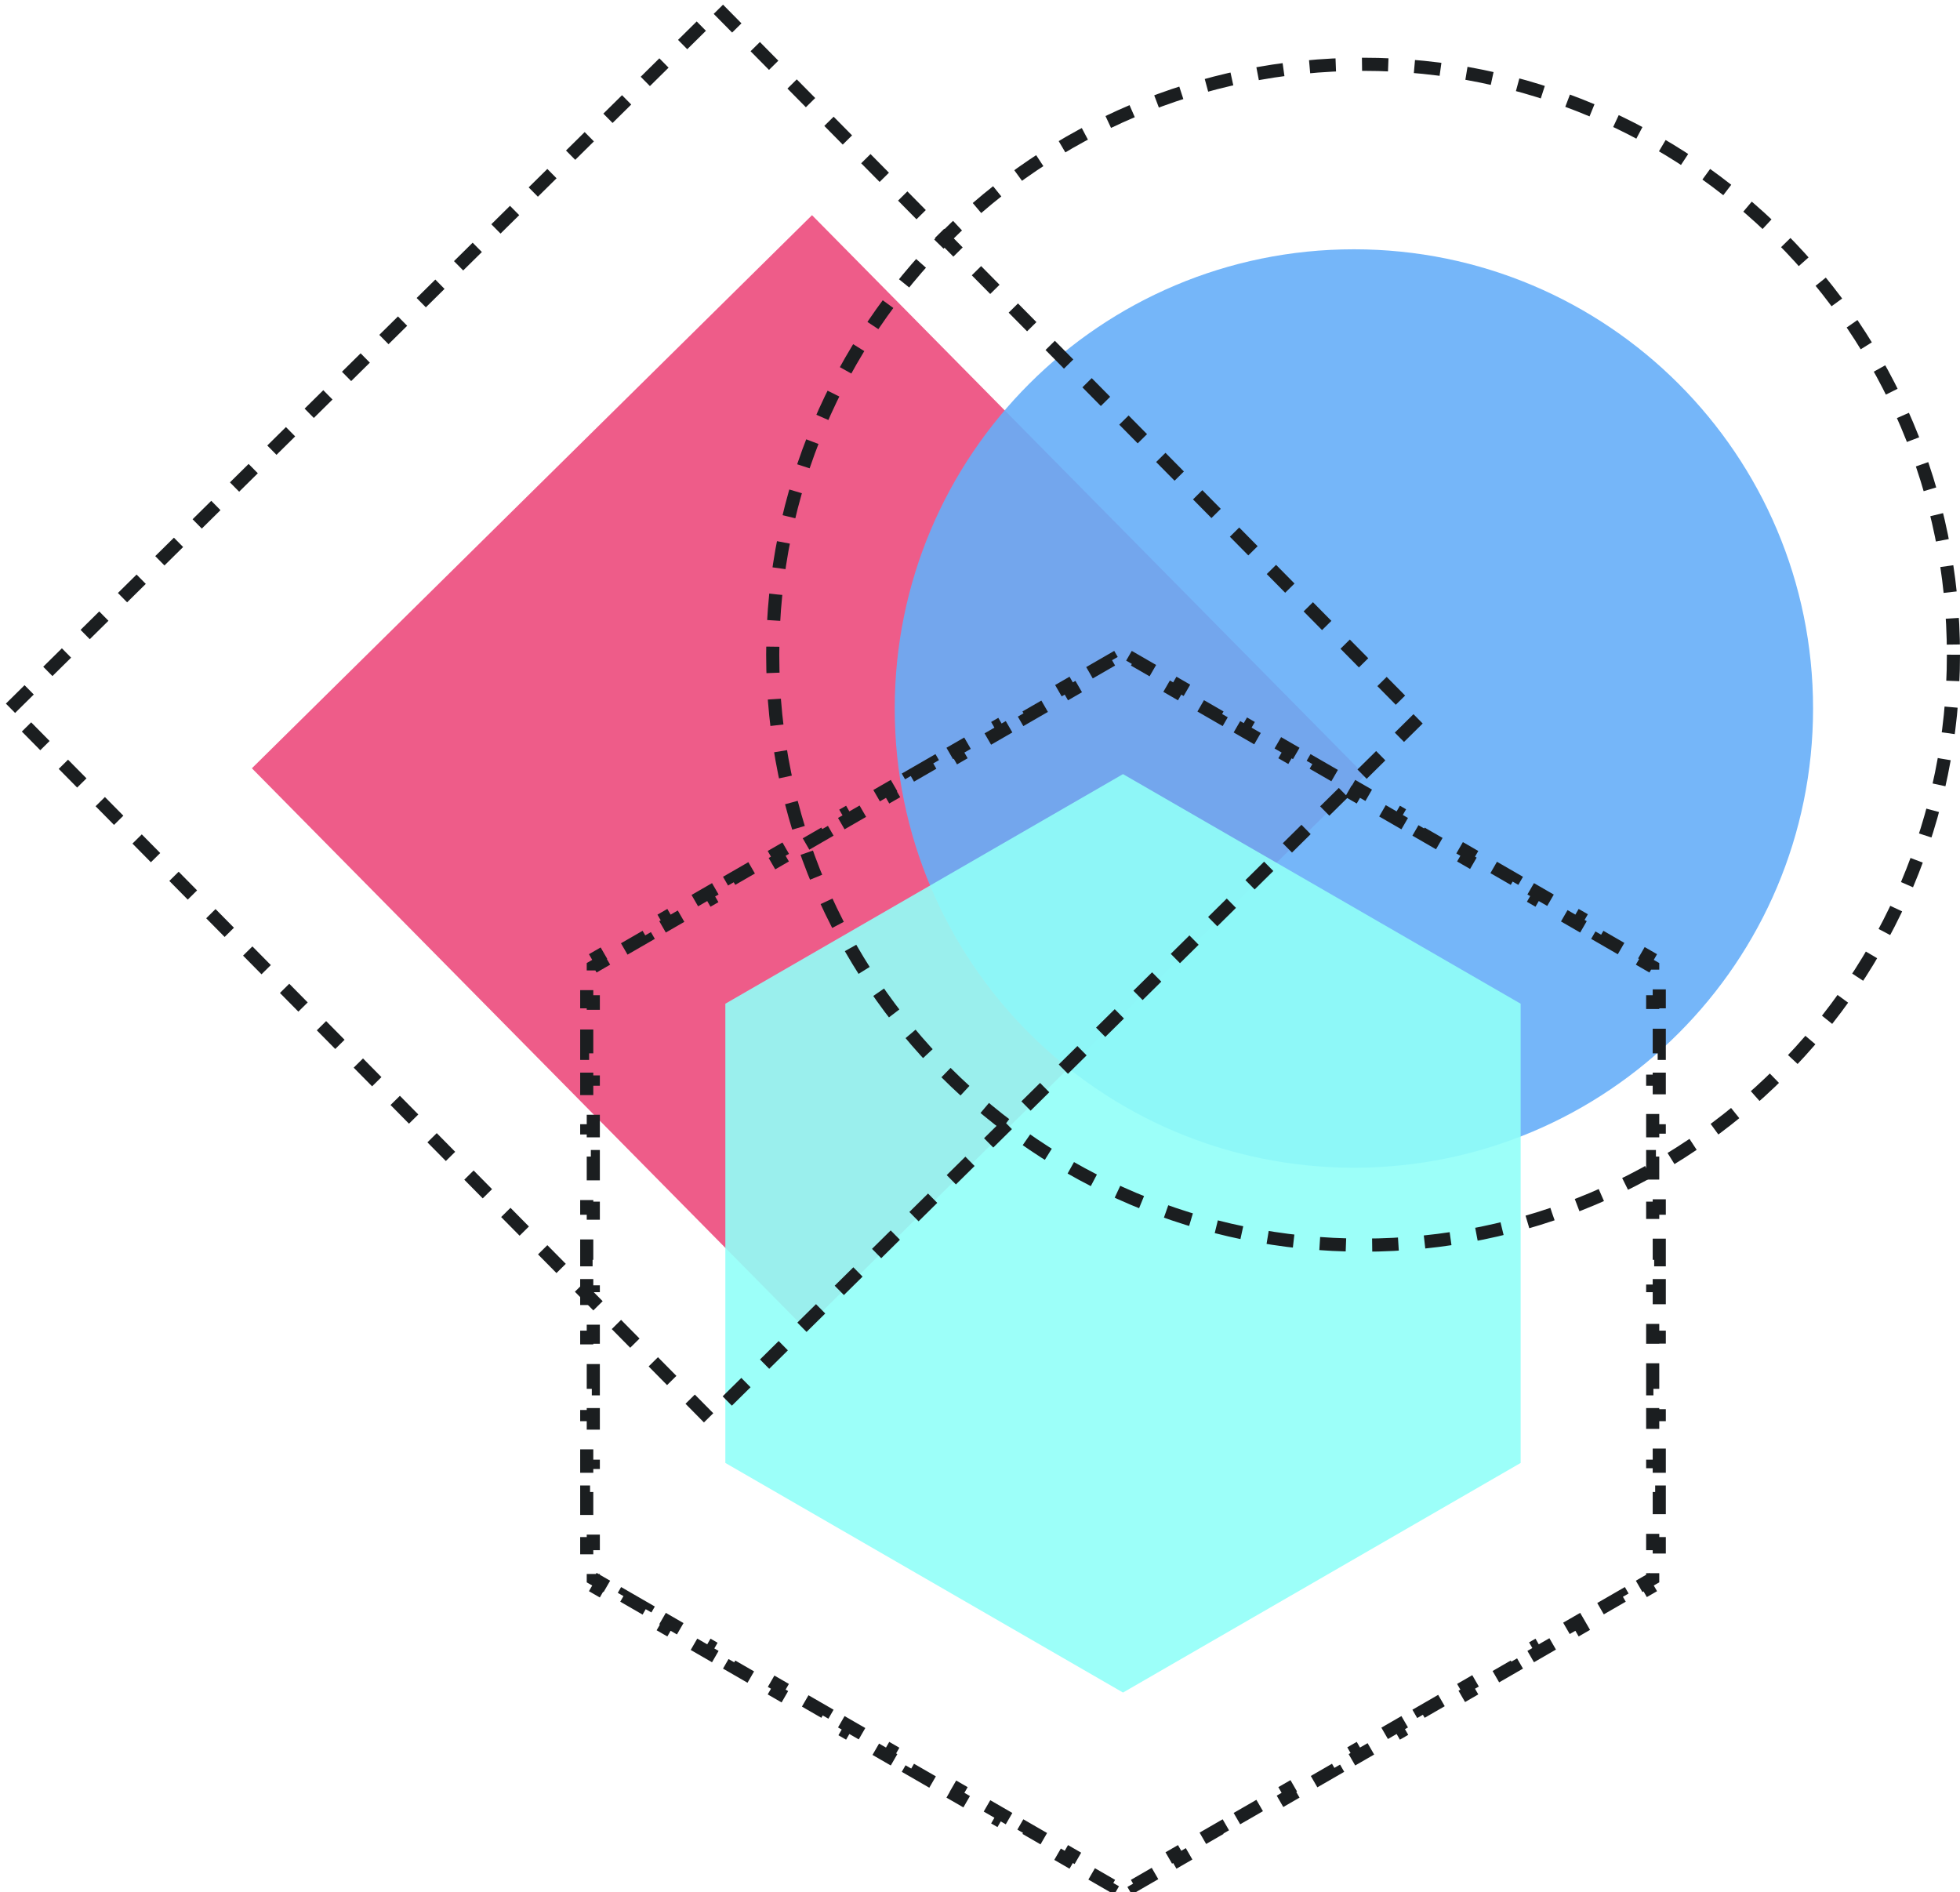
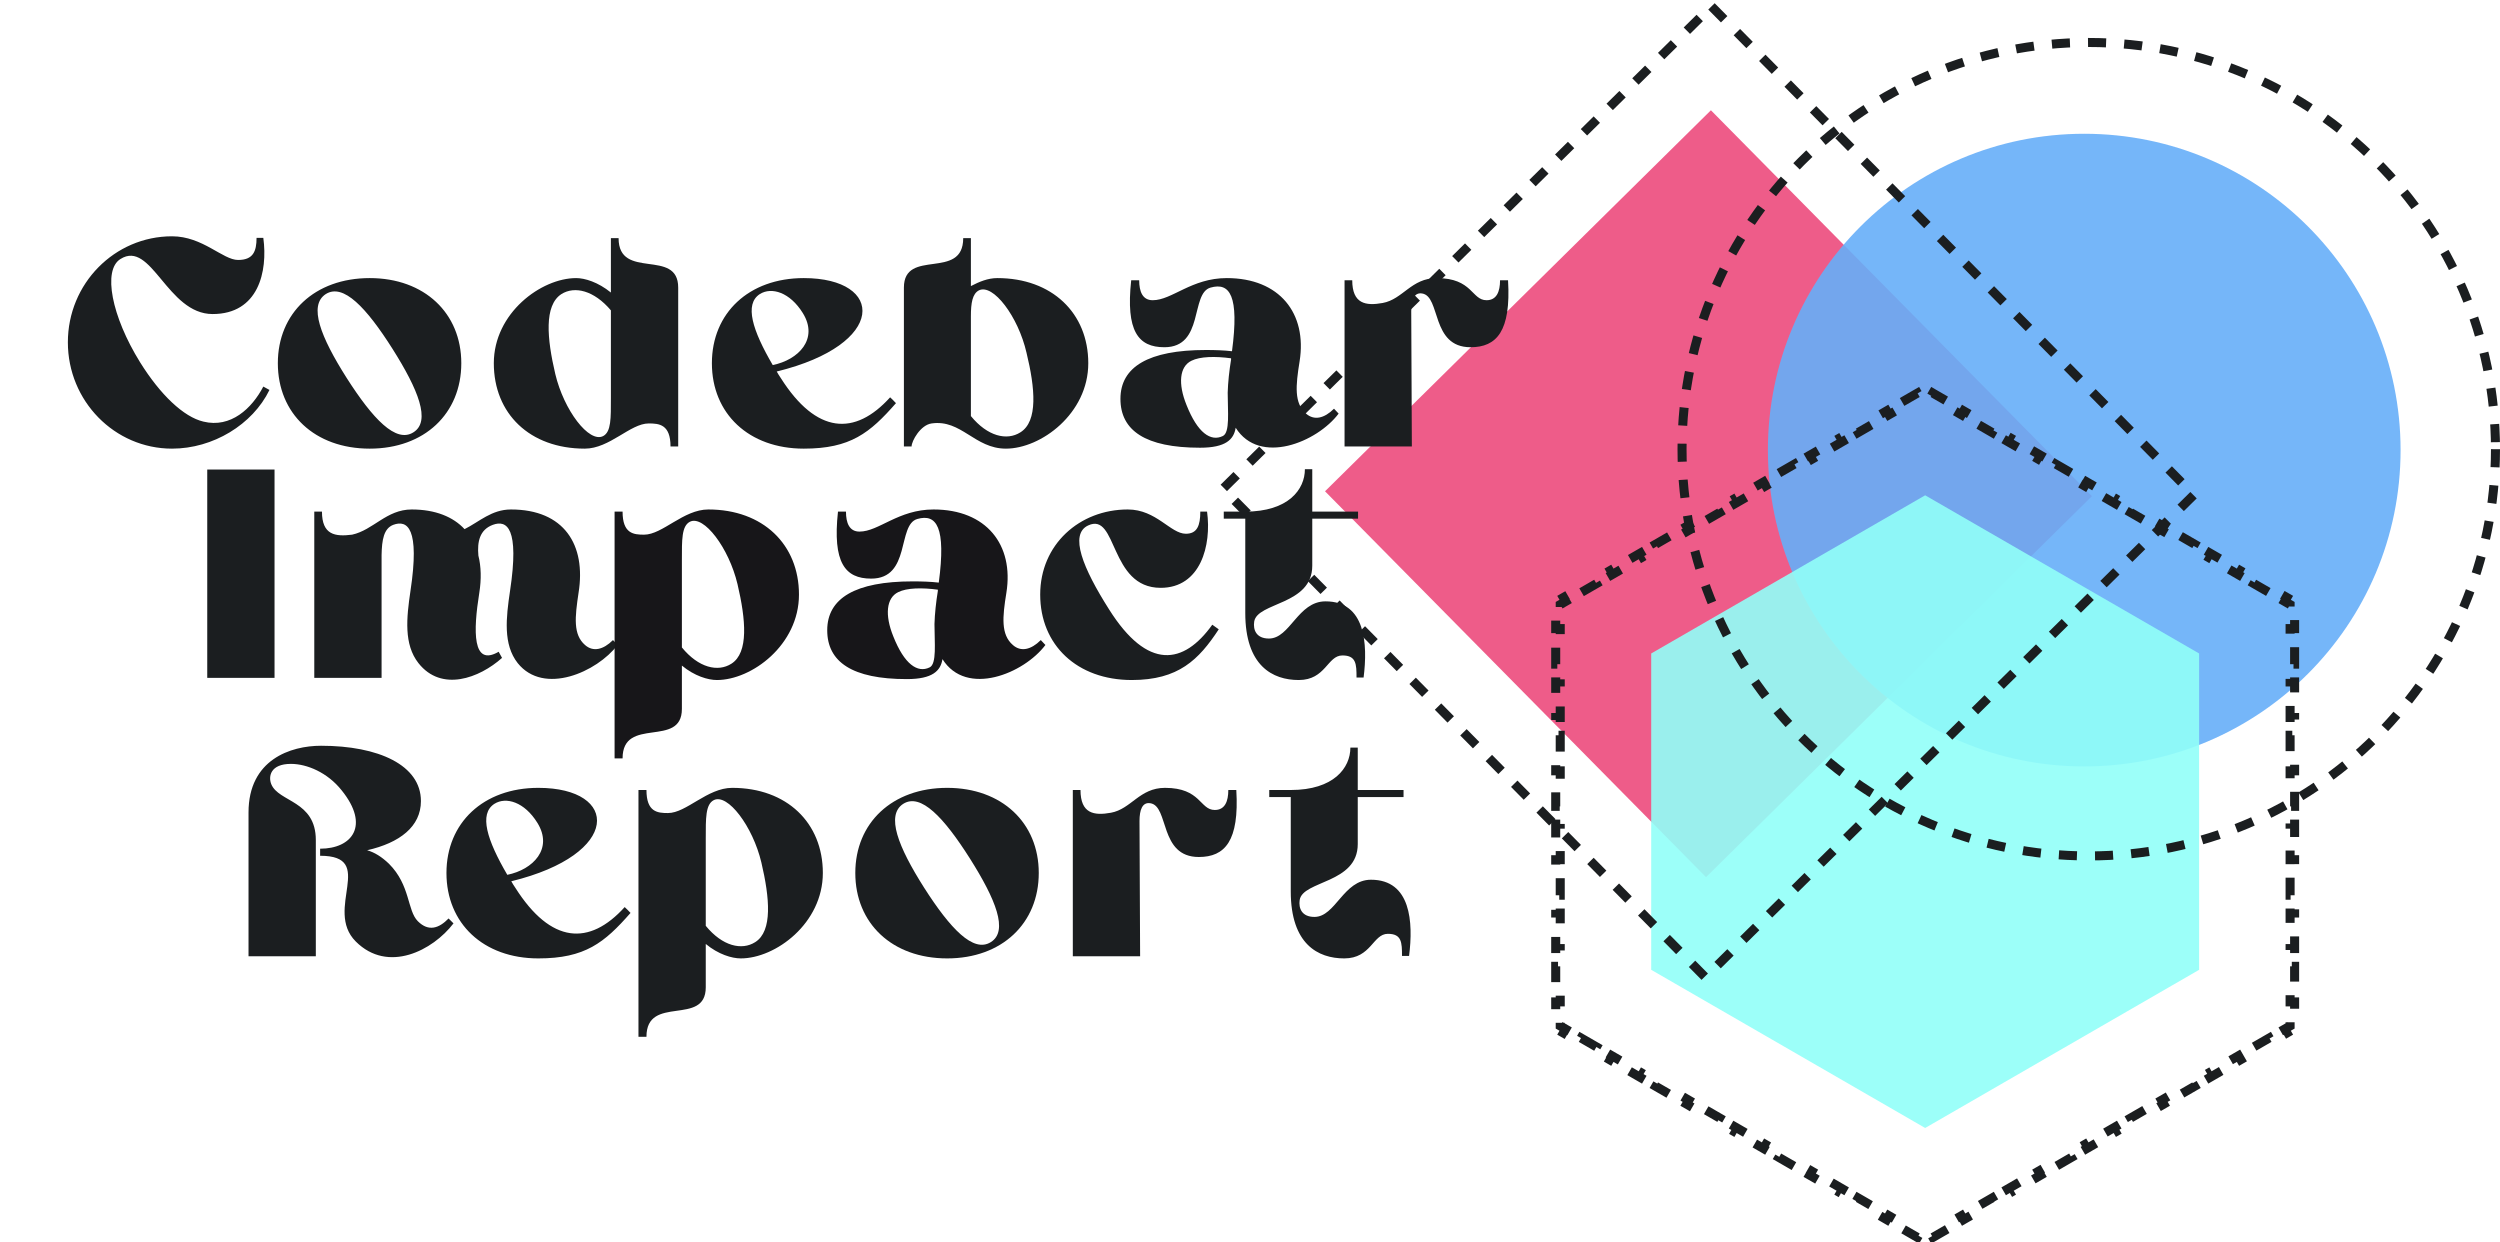
- <svg xmlns="http://www.w3.org/2000/svg" fill="none" height="721" viewBox="0 0 747 721" width="747">
-   <path d="m309.476 82h300v300h-300z" fill="#ea346c" fill-opacity=".8" transform="matrix(.7025978 .7115872 -.7115872 .7025978 150.389 -195.8322)" />
-   <circle cx="516" cy="270" fill="#66aef8" fill-opacity=".9" r="175" />
-   <path d="m428 295 151.554 87.5v175l-151.554 87.5-151.554-87.5v-175z" fill="#92fff8" fill-opacity=".9" />
-   <g stroke="#1b1e20" stroke-dasharray="10 10" stroke-width="5">
-     <path d="m415.226 256.375 8.516-4.917 1.25 2.165 3.008-1.736 3.008 1.736 1.25-2.165 8.516 4.917-1.25 2.165 8.516 4.917 1.25-2.165 8.516 4.916-1.25 2.165 8.516 4.917 1.25-2.165 8.516 4.917-1.25 2.165 8.516 4.916 1.25-2.165 8.515 4.917-1.25 2.165 8.516 4.917 1.25-2.165 8.516 4.916-1.25 2.165 8.516 4.917 1.25-2.165 8.516 4.917-1.25 2.165 8.516 4.916 1.25-2.165 8.516 4.917-1.25 2.165 8.516 4.917 1.25-2.165 8.516 4.916-1.25 2.165 8.516 4.917 1.25-2.165 8.516 4.917-1.25 2.165 8.516 4.916 1.25-2.165 8.515 4.917-1.25 2.165 8.516 4.917 1.25-2.165 8.516 4.916-1.25 2.165 8.516 4.917 1.25-2.165 8.516 4.917-1.25 2.165 3.008 1.736v3.474h2.5v9.833h-2.5v9.833h2.5v9.834h-2.5v9.833h2.5v9.833h-2.5v9.834h2.5v9.833h-2.5v9.833h2.5v9.834h-2.5v9.833h2.5v9.833h-2.5v9.834h2.5v9.833h-2.5v9.833h2.5v9.834h-2.5v9.833h2.5v9.833h-2.5v9.834h2.5v9.833h-2.5v9.833h2.5v9.834h-2.5v9.833h2.5v9.833h-2.5v3.474l-3.008 1.736 1.25 2.165-8.516 4.917-1.25-2.165-8.516 4.917 1.25 2.165-8.516 4.916-1.25-2.165-8.516 4.917 1.25 2.165-8.516 4.917-1.25-2.165-8.515 4.916 1.25 2.165-8.516 4.917-1.25-2.165-8.516 4.917 1.25 2.165-8.516 4.916-1.25-2.165-8.516 4.917 1.25 2.165-8.516 4.917-1.25-2.165-8.516 4.916 1.25 2.165-8.516 4.917-1.25-2.165-8.516 4.917 1.25 2.165-8.516 4.916-1.25-2.165-8.516 4.917 1.25 2.165-8.515 4.917-1.25-2.165-8.516 4.916 1.25 2.165-8.516 4.917-1.25-2.165-8.516 4.917 1.25 2.165-8.516 4.916-1.25-2.165-8.516 4.917 1.25 2.165-8.516 4.917-1.25-2.165-3.008 1.736-3.008-1.736-1.25 2.165-8.516-4.917 1.25-2.165-8.516-4.917-1.25 2.165-8.516-4.916 1.25-2.165-8.516-4.917-1.25 2.165-8.516-4.917 1.25-2.165-8.515-4.916-1.25 2.165-8.516-4.917 1.25-2.165-8.516-4.917-1.25 2.165-8.516-4.916 1.25-2.165-8.516-4.917-1.25 2.165-8.516-4.917 1.25-2.165-8.516-4.916-1.25 2.165-8.516-4.917 1.25-2.165-8.516-4.917-1.25 2.165-8.516-4.916 1.25-2.165-8.516-4.917-1.25 2.165-8.515-4.917 1.25-2.165-8.516-4.916-1.25 2.165-8.516-4.917 1.25-2.165-8.516-4.917-1.25 2.165-8.516-4.916 1.25-2.165-8.516-4.917-1.25 2.165-8.516-4.917 1.25-2.165-3.008-1.736v-3.474h-2.5v-9.833h2.5v-9.833h-2.5v-9.834h2.5v-9.833h-2.5v-9.833h2.5v-9.834h-2.5v-9.833h2.5v-9.833h-2.5v-9.834h2.5v-9.833h-2.5v-9.833h2.5v-9.834h-2.5v-9.833h2.5v-9.833h-2.5v-9.834h2.5v-9.833h-2.5v-9.833h2.5v-9.834h-2.5v-9.833h2.5v-9.833h-2.5v-9.834h2.5v-9.833h-2.5v-9.833h2.5v-3.474l3.008-1.736-1.25-2.165 8.516-4.917 1.25 2.165 8.516-4.917-1.25-2.165 8.516-4.916 1.25 2.165 8.516-4.917-1.25-2.165 8.516-4.917 1.25 2.165 8.516-4.916-1.25-2.165 8.515-4.917 1.25 2.165 8.516-4.917-1.25-2.165 8.516-4.916 1.25 2.165 8.516-4.917-1.25-2.165 8.516-4.917 1.25 2.165 8.516-4.916-1.25-2.165 8.516-4.917 1.25 2.165 8.516-4.917-1.25-2.165 8.516-4.916 1.25 2.165 8.516-4.917-1.25-2.165 8.516-4.917 1.25 2.165 8.516-4.916-1.25-2.165 8.515-4.917 1.25 2.165 8.516-4.917-1.25-2.165 8.516-4.916 1.25 2.165 8.516-4.917z" />
-     <path d="m273.784 3.535h379.783v379.783h-379.783z" transform="matrix(.7025978 .7115872 -.7115872 .7025978 83.93975 -193.7697)" />
-     <circle cx="519.5" cy="249.5" r="225" />
-   </g>
+ <svg xmlns="http://www.w3.org/2000/svg" width="1383" height="687" viewBox="0 0 1383 687" fill="none">
+   <rect x="946.476" y="61" width="300" height="300" transform="rotate(45.3642 946.476 61)" fill="#EA346C" fill-opacity="0.8" />
+   <circle cx="1153" cy="249" r="175" fill="#66AEF8" fill-opacity="0.9" />
+   <path d="M1065 274L1216.55 361.5V536.5L1065 624L913.446 536.5V361.5L1065 274Z" fill="#92FFF8" fill-opacity="0.9" />
+   <path d="M1052.23 222.375L1060.74 217.458L1061.99 219.623L1065 217.887L1068.01 219.623L1069.26 217.458L1077.77 222.375L1076.52 224.54L1085.04 229.457L1086.29 227.292L1094.81 232.208L1093.56 234.373L1102.07 239.29L1103.32 237.125L1111.84 242.042L1110.59 244.207L1119.1 249.123L1120.35 246.958L1128.87 251.875L1127.62 254.04L1136.14 258.957L1137.39 256.792L1145.9 261.708L1144.65 263.873L1153.17 268.79L1154.42 266.625L1162.93 271.542L1161.68 273.707L1170.2 278.623L1171.45 276.458L1179.97 281.375L1178.72 283.54L1187.23 288.457L1188.48 286.292L1197 291.208L1195.75 293.373L1204.26 298.29L1205.51 296.125L1214.03 301.042L1212.78 303.207L1221.29 308.123L1222.54 305.958L1231.06 310.875L1229.81 313.04L1238.33 317.957L1239.58 315.792L1248.09 320.708L1246.84 322.873L1255.36 327.79L1256.61 325.625L1265.12 330.542L1263.87 332.707L1266.88 334.443V337.917H1269.38V347.75H1266.88V357.583H1269.38V367.417H1266.88V377.25H1269.38V387.083H1266.88V396.917H1269.38V406.75H1266.88V416.583H1269.38V426.417H1266.88V436.25H1269.38V446.083H1266.88V455.917H1269.38V465.75H1266.88V475.583H1269.38V485.417H1266.88V495.25H1269.38V505.083H1266.88V514.917H1269.38V524.75H1266.88V534.583H1269.38V544.417H1266.88V554.25H1269.38V564.083H1266.88V567.557L1263.87 569.293L1265.12 571.458L1256.61 576.375L1255.36 574.21L1246.84 579.127L1248.09 581.292L1239.58 586.208L1238.33 584.043L1229.81 588.96L1231.06 591.125L1222.54 596.042L1221.29 593.877L1212.78 598.793L1214.03 600.958L1205.51 605.875L1204.26 603.71L1195.75 608.627L1197 610.792L1188.48 615.708L1187.23 613.543L1178.72 618.46L1179.97 620.625L1171.45 625.542L1170.2 623.377L1161.68 628.293L1162.93 630.458L1154.42 635.375L1153.17 633.21L1144.65 638.127L1145.9 640.292L1137.39 645.208L1136.14 643.043L1127.62 647.96L1128.87 650.125L1120.35 655.042L1119.1 652.877L1110.59 657.793L1111.84 659.958L1103.32 664.875L1102.07 662.71L1093.56 667.627L1094.81 669.792L1086.29 674.708L1085.04 672.543L1076.52 677.46L1077.77 679.625L1069.26 684.542L1068.01 682.377L1065 684.113L1061.99 682.377L1060.74 684.542L1052.23 679.625L1053.48 677.46L1044.96 672.543L1043.71 674.708L1035.19 669.792L1036.44 667.627L1027.93 662.71L1026.68 664.875L1018.16 659.958L1019.41 657.793L1010.9 652.877L1009.65 655.042L1001.13 650.125L1002.38 647.96L993.865 643.043L992.615 645.208L984.099 640.292L985.349 638.127L976.833 633.21L975.583 635.375L967.067 630.458L968.317 628.293L959.802 623.377L958.552 625.542L950.036 620.625L951.286 618.46L942.77 613.543L941.52 615.708L933.004 610.792L934.254 608.627L925.738 603.71L924.488 605.875L915.972 600.958L917.222 598.793L908.706 593.877L907.456 596.042L898.94 591.125L900.19 588.96L891.674 584.043L890.424 586.208L881.908 581.292L883.158 579.127L874.642 574.21L873.392 576.375L864.876 571.458L866.126 569.293L863.119 567.557V564.083H860.619V554.25H863.119V544.417H860.619V534.583H863.119V524.75H860.619V514.917H863.119V505.083H860.619V495.25H863.119V485.417H860.619V475.583H863.119V465.75H860.619V455.917H863.119V446.083H860.619V436.25H863.119V426.417H860.619V416.583H863.119V406.75H860.619V396.917H863.119V387.083H860.619V377.25H863.119V367.417H860.619V357.583H863.119V347.75H860.619V337.917H863.119V334.443L866.127 332.707L864.877 330.542L873.392 325.625L874.642 327.79L883.158 322.873L881.908 320.708L890.424 315.792L891.674 317.957L900.19 313.04L898.94 310.875L907.456 305.958L908.706 308.123L917.222 303.207L915.972 301.042L924.488 296.125L925.738 298.29L934.254 293.373L933.004 291.208L941.52 286.292L942.77 288.457L951.286 283.54L950.036 281.375L958.552 276.458L959.802 278.623L968.317 273.707L967.067 271.542L975.583 266.625L976.833 268.79L985.349 263.873L984.099 261.708L992.615 256.792L993.865 258.957L1002.38 254.04L1001.13 251.875L1009.65 246.958L1010.9 249.123L1019.41 244.207L1018.16 242.042L1026.68 237.125L1027.93 239.29L1036.44 234.373L1035.19 232.208L1043.71 227.292L1044.96 229.457L1053.48 224.54L1052.23 222.375Z" stroke="#1B1E20" stroke-width="5" stroke-dasharray="10 10" />
+   <rect x="946.784" y="3.535" width="379.783" height="379.783" transform="rotate(45.3642 946.784 3.53546)" stroke="#1B1E20" stroke-width="5" stroke-dasharray="10 10" />
+   <circle cx="1155.5" cy="248.5" r="225" stroke="#1B1E20" stroke-width="5" stroke-dasharray="10 10" />
+   <path d="M117.615 173.73C142.945 173.73 148.215 150.27 145.665 131.57H141.925C141.925 139.05 140.055 143.81 131.725 143.81C123.225 143.81 112.175 130.72 95.175 130.72C63.385 130.72 37.545 156.9 37.545 189.37C37.545 221.84 63.385 248.19 95.175 248.19C117.785 248.19 139.715 234.93 149.065 215.72L145.665 213.85C139.375 225.92 127.645 236.97 112.515 233.23C101.635 230.68 88.715 218.44 77.495 200.42C61.685 174.92 56.755 149.42 66.615 143.3C83.785 132.42 92.455 173.73 117.615 173.73ZM204.532 153.84C174.102 153.84 153.702 173.22 153.702 200.93C153.702 228.81 174.102 248.19 204.532 248.19C234.792 248.19 255.192 228.81 255.192 200.93C255.192 173.22 234.792 153.84 204.532 153.84ZM228.672 239.18C218.982 245.3 206.232 231.7 191.782 209.09C177.332 186.31 170.532 168.97 180.222 162.68C189.912 156.56 202.662 170.16 217.112 192.94C231.392 215.55 238.532 233.06 228.672 239.18ZM678.648 153.84C659.098 153.84 648.388 166.08 637.678 166.08C632.068 166.08 630.198 161.32 630.198 155.03H625.778C622.718 183.25 629.688 192.09 644.138 192.09C666.238 192.09 658.418 162.34 669.638 159.11C680.348 156.05 685.618 163.53 681.538 194.3C677.118 193.79 672.358 193.62 667.088 193.62C635.298 193.62 619.828 202.97 619.828 220.65C619.828 238.16 633.598 247.68 663.858 247.68C678.138 247.68 682.558 243.09 683.578 236.63C696.838 257.71 728.628 244.62 740.528 228.81L737.978 226.09C732.538 231.53 726.928 232.72 722.508 228.81C715.878 223.03 716.728 213.51 718.938 199.91C723.188 173.39 707.888 153.84 678.648 153.84ZM679.158 217.25C679.158 227.62 680.518 239.35 676.438 241.22C669.808 244.45 662.498 239.52 656.378 224.05C651.618 212.32 652.468 202.8 659.098 199.57C663.858 197.19 672.188 197.02 681.028 198.21V198.89C680.008 205.18 679.328 211.47 679.158 217.25ZM743.808 155.03V247H781.038L780.698 172.2C780.698 166.08 782.228 161.66 786.648 162.34C797.188 163.87 791.408 192.09 813.508 192.09C827.958 192.09 835.948 183.25 834.248 155.03H829.828C829.828 161.32 827.958 166.08 822.348 166.08C814.018 166.08 814.698 153.84 794.808 153.84C780.698 153.84 776.108 165.57 764.888 167.61C755.538 169.31 748.058 168.12 748.058 155.03H743.808Z" fill="#1B1E20" />
+   <path d="M323.5 248.19C337.27 248.19 348.66 234.25 358.86 234.25C364.64 234.25 370.93 234.76 370.93 247H375.18V159.11C375.18 137.01 342.2 155.37 342.2 131.74H337.95V161.83C330.81 156.05 323.5 153.84 318.74 153.84C299.36 153.84 273.18 173.22 273.18 200.93C273.18 228.81 293.07 248.19 323.5 248.19ZM333.7 241.22C325.88 245.3 311.94 226.94 307.18 206.88C302.59 187.33 300.89 168.97 310.58 162.68C317.89 158.09 328.6 160.64 337.95 171.69V220.14C337.95 231.36 338.12 238.84 333.7 241.22ZM429.687 205.52C490.887 190.56 489.527 153.84 444.647 153.84C414.217 153.84 393.817 173.22 393.817 200.93C393.817 228.81 414.217 248.19 444.647 248.19C470.487 248.19 481.197 239.52 495.647 223.03C494.627 222.01 493.607 220.82 492.417 219.8C472.867 241.39 451.617 240.2 431.897 209.09C431.047 207.9 430.367 206.71 429.687 205.52ZM444.137 173.22C452.977 187.5 441.757 199.06 427.477 201.95C416.257 182.74 411.667 168.29 420.337 162.68C426.797 158.6 436.997 161.66 444.137 173.22ZM551.718 153.84C546.448 153.84 541.688 155.88 537.098 158.26V131.74H532.848C532.848 155.37 500.038 137.01 500.038 159.11V247H504.288C504.288 243.94 509.218 235.1 515.338 234.25C531.828 231.87 539.138 248.19 556.478 248.19C575.858 248.19 602.038 228.81 602.038 200.93C602.038 173.22 581.978 153.84 551.718 153.84ZM537.098 174.92C537.098 167.61 537.948 162.51 541.518 160.64C549.338 156.73 563.278 175.09 567.868 195.15C572.628 214.7 574.328 233.06 564.468 239.18C556.988 243.94 546.278 241.39 537.098 230.17V174.92Z" fill="#1B1E20" />
+   <path d="M151.876 375V259.74H114.646V375H151.876ZM173.861 283.03V375H211.091V307C211.261 298.67 212.281 292.38 217.551 290.34C225.371 287.45 232.341 292.04 227.071 326.89C224.861 341.85 223.331 356.47 231.491 366.84C244.241 382.99 265.151 375.17 277.731 363.95L275.861 360.55C261.241 369.05 261.751 349.16 265.151 327.91C266.341 320.43 266.171 313.46 264.641 307.34C263.961 299.69 265.321 293.06 272.631 290.34C280.451 287.45 287.421 292.04 282.151 326.89C279.941 341.85 278.241 356.47 286.401 366.84C300.851 384.86 330.261 371.77 341.651 356.81L339.101 354.09C333.661 359.53 328.051 360.72 323.631 356.81C317.001 351.03 318.021 341.51 320.061 327.91C324.311 301.39 312.071 281.84 282.661 281.84C271.951 281.84 265.151 288.64 256.991 292.72C250.701 285.92 240.841 281.84 227.751 281.84C213.811 281.84 206.501 293.23 194.771 295.78C185.421 296.97 178.111 295.95 178.111 283.03H173.861ZM670.639 345.59C654.829 367.69 634.939 371.09 613.519 337.09C599.069 314.31 591.419 295.61 601.959 290.68C618.279 283.03 613.519 325.19 642.079 325.19C664.179 325.19 670.299 301.73 667.749 283.03H664.009C664.009 290.68 662.309 295.27 656.019 295.27C647.519 295.27 639.699 281.84 623.889 281.84C597.199 281.84 575.439 301.22 575.439 328.93C575.439 356.81 595.839 376.19 626.099 376.19C651.939 376.19 663.159 364.97 674.209 348.14L670.639 345.59ZM725.948 312.95V286.94H751.278V283.03H725.948V259.57H721.868C721.868 270.79 712.688 283.03 688.888 283.03H676.988V286.94H688.888V339.13C688.888 368.37 704.018 376.19 718.468 376.19C733.428 376.19 734.278 362.59 742.608 362.59C750.258 362.59 750.428 367.35 750.428 374.83H754.338C756.718 356.13 755.358 332.67 733.258 332.67C717.958 332.67 713.708 353.24 701.978 353.24C695.008 353.24 693.138 348.48 693.818 343.89C695.518 333.01 725.948 334.88 725.948 312.95Z" fill="#1B1E20" />
+   <path d="M344.409 419.54C344.409 395.91 377.219 414.1 377.219 392.17V368.2C384.189 373.98 391.669 376.19 396.599 376.19C415.809 376.19 441.989 356.81 441.989 328.93C441.989 301.22 422.099 281.84 391.839 281.84C378.069 281.84 366.509 295.78 356.309 295.78C350.529 295.78 344.409 295.27 344.409 283.03H339.989V419.54H344.409ZM377.219 309.89C377.219 298.67 377.049 291.02 381.639 288.64C389.289 284.73 403.229 303.09 407.989 323.15C412.579 342.7 414.279 361.06 404.589 367.18C397.109 371.94 386.399 369.39 377.219 358.17V309.89ZM516.441 281.84C496.891 281.84 486.181 294.08 475.471 294.08C469.861 294.08 467.991 289.32 467.991 283.03H463.571C460.511 311.25 467.481 320.09 481.931 320.09C504.031 320.09 496.211 290.34 507.431 287.11C518.141 284.05 523.411 291.53 519.331 322.3C514.911 321.79 510.151 321.62 504.881 321.62C473.091 321.62 457.621 330.97 457.621 348.65C457.621 366.16 471.391 375.68 501.651 375.68C515.931 375.68 520.351 371.09 521.371 364.63C534.631 385.71 566.421 372.62 578.321 356.81L575.771 354.09C570.331 359.53 564.721 360.72 560.301 356.81C553.671 351.03 554.521 341.51 556.731 327.91C560.981 301.39 545.681 281.84 516.441 281.84ZM516.951 345.25C516.951 355.62 518.311 367.35 514.231 369.22C507.601 372.45 500.291 367.52 494.171 352.05C489.411 340.32 490.261 330.8 496.891 327.57C501.651 325.19 509.981 325.02 518.821 326.21V326.89C517.801 333.18 517.121 339.47 516.951 345.25Z" fill="#171619" />
+   <path d="M177.094 473.41C208.714 473.41 178.964 502.99 196.814 520.84C214.664 538.69 239.484 525.77 250.874 510.81L248.154 508.09C242.884 513.53 237.104 515.57 231.154 509.62C225.204 503.67 227.074 489.73 215.174 477.83C211.094 473.92 207.184 471.54 203.104 470.35C221.124 466.27 232.854 457.26 232.854 443.15C232.854 423.26 209.394 412.55 177.604 412.55C160.774 412.55 137.484 420.2 137.484 449.44V529H174.714V464.74C174.714 442.81 154.144 443.83 150.064 433.8C148.364 429.55 149.554 422.58 160.944 422.58C169.784 422.58 181.174 427.34 188.994 437.2C204.804 456.75 194.774 469.5 177.094 469.5V473.41ZM282.847 487.52C344.047 472.56 342.688 435.84 297.807 435.84C267.377 435.84 246.977 455.22 246.977 482.93C246.977 510.81 267.377 530.19 297.807 530.19C323.647 530.19 334.357 521.52 348.808 505.03C347.787 504.01 346.767 502.82 345.577 501.8C326.027 523.39 304.777 522.2 285.057 491.09C284.207 489.9 283.527 488.71 282.847 487.52ZM297.297 455.22C306.137 469.5 294.917 481.06 280.637 483.95C269.417 464.74 264.827 450.29 273.497 444.68C279.957 440.6 290.157 443.66 297.297 455.22ZM357.618 573.54C357.618 549.91 390.428 568.1 390.428 546.17V522.2C397.398 527.98 404.878 530.19 409.808 530.19C429.018 530.19 455.198 510.81 455.198 482.93C455.198 455.22 435.308 435.84 405.048 435.84C391.278 435.84 379.718 449.78 369.518 449.78C363.738 449.78 357.618 449.27 357.618 437.03H353.198V573.54H357.618ZM390.428 463.89C390.428 452.67 390.258 445.02 394.848 442.64C402.498 438.73 416.438 457.09 421.198 477.15C425.788 496.7 427.488 515.06 417.798 521.18C410.318 525.94 399.608 523.39 390.428 512.17V463.89ZM751.11 466.95V440.94H776.44V437.03H751.11V413.57H747.03C747.03 424.79 737.85 437.03 714.05 437.03H702.15V440.94H714.05V493.13C714.05 522.37 729.18 530.19 743.63 530.19C758.59 530.19 759.44 516.59 767.77 516.59C775.42 516.59 775.59 521.35 775.59 528.83H779.5C781.88 510.13 780.52 486.67 758.42 486.67C743.12 486.67 738.87 507.24 727.14 507.24C720.17 507.24 718.3 502.48 718.98 497.89C720.68 487.01 751.11 488.88 751.11 466.95Z" fill="#1B1E20" />
+   <path d="M523.985 435.84C493.555 435.84 473.155 455.22 473.155 482.93C473.155 510.81 493.555 530.19 523.985 530.19C554.245 530.19 574.645 510.81 574.645 482.93C574.645 455.22 554.245 435.84 523.985 435.84ZM548.125 521.18C538.435 527.3 525.685 513.7 511.235 491.09C496.785 468.31 489.985 450.97 499.675 444.68C509.365 438.56 522.115 452.16 536.565 474.94C550.845 497.55 557.985 515.06 548.125 521.18ZM593.483 437.03V529H630.713L630.373 454.2C630.373 448.08 631.903 443.66 636.323 444.34C646.863 445.87 641.083 474.09 663.183 474.09C677.633 474.09 685.623 465.25 683.923 437.03H679.503C679.503 443.32 677.633 448.08 672.023 448.08C663.693 448.08 664.373 435.84 644.483 435.84C630.373 435.84 625.783 447.57 614.563 449.61C605.213 451.31 597.733 450.12 597.733 437.03H593.483Z" fill="#1B1E20" />
</svg>
